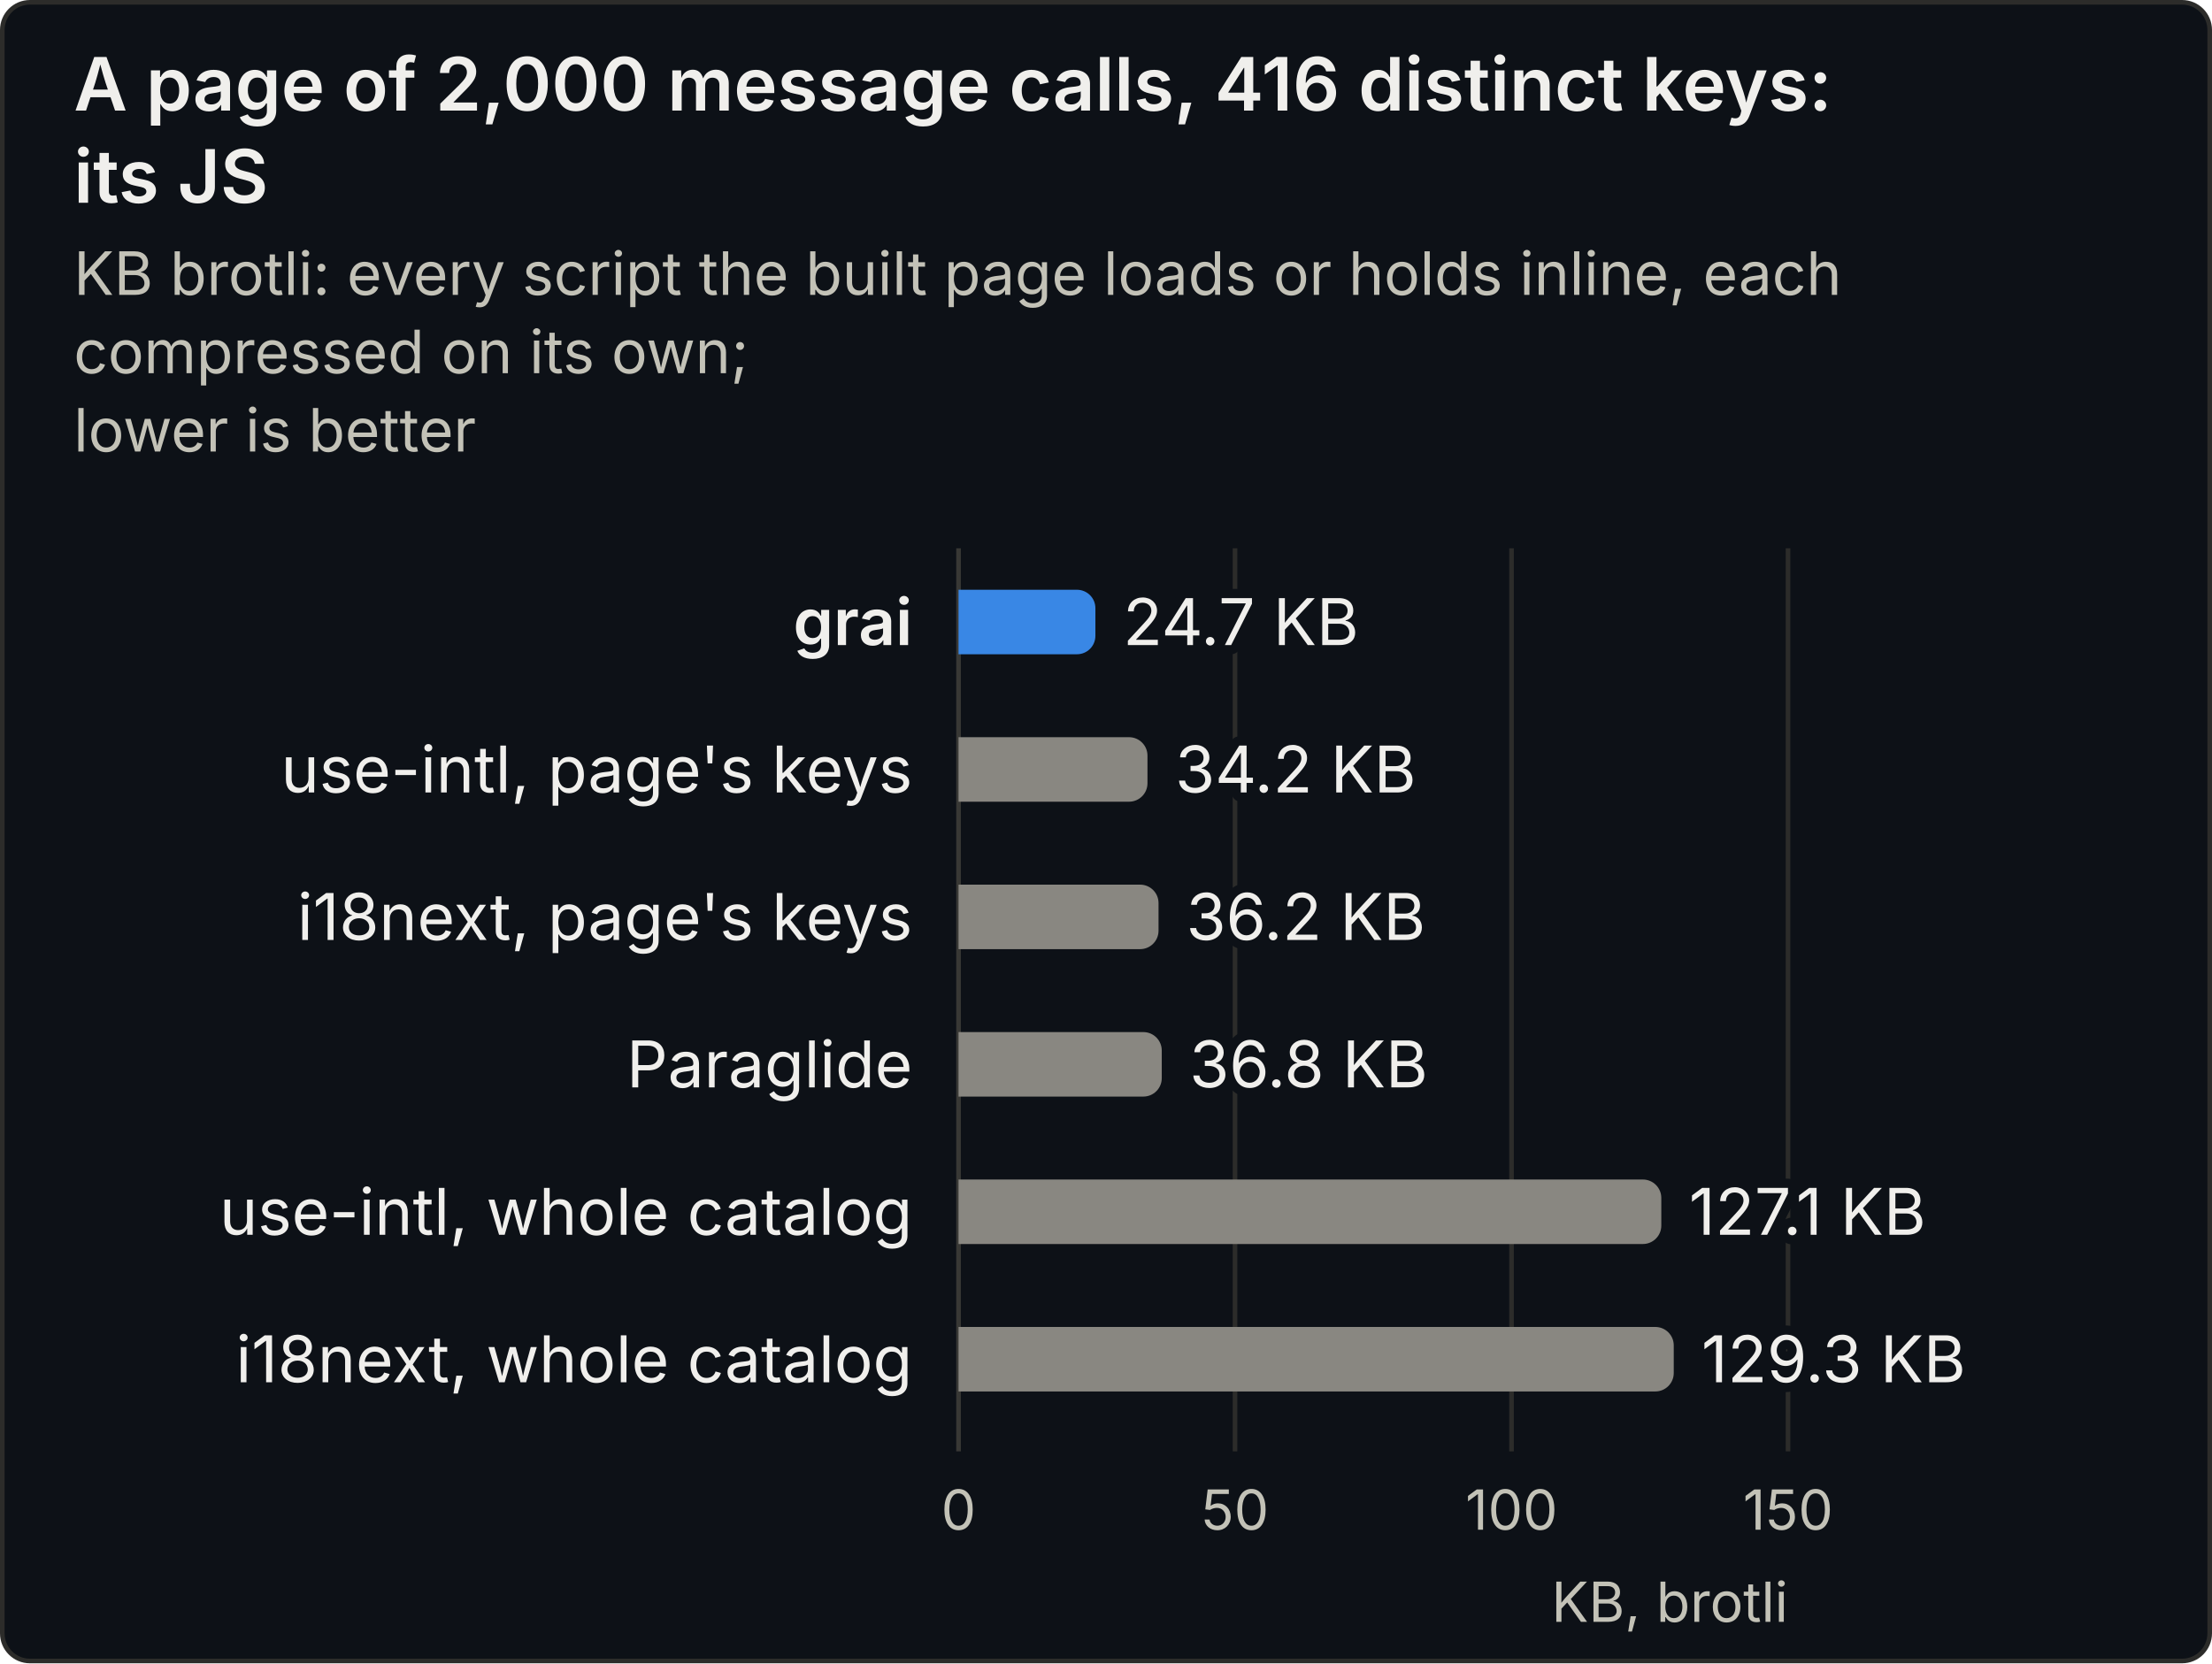
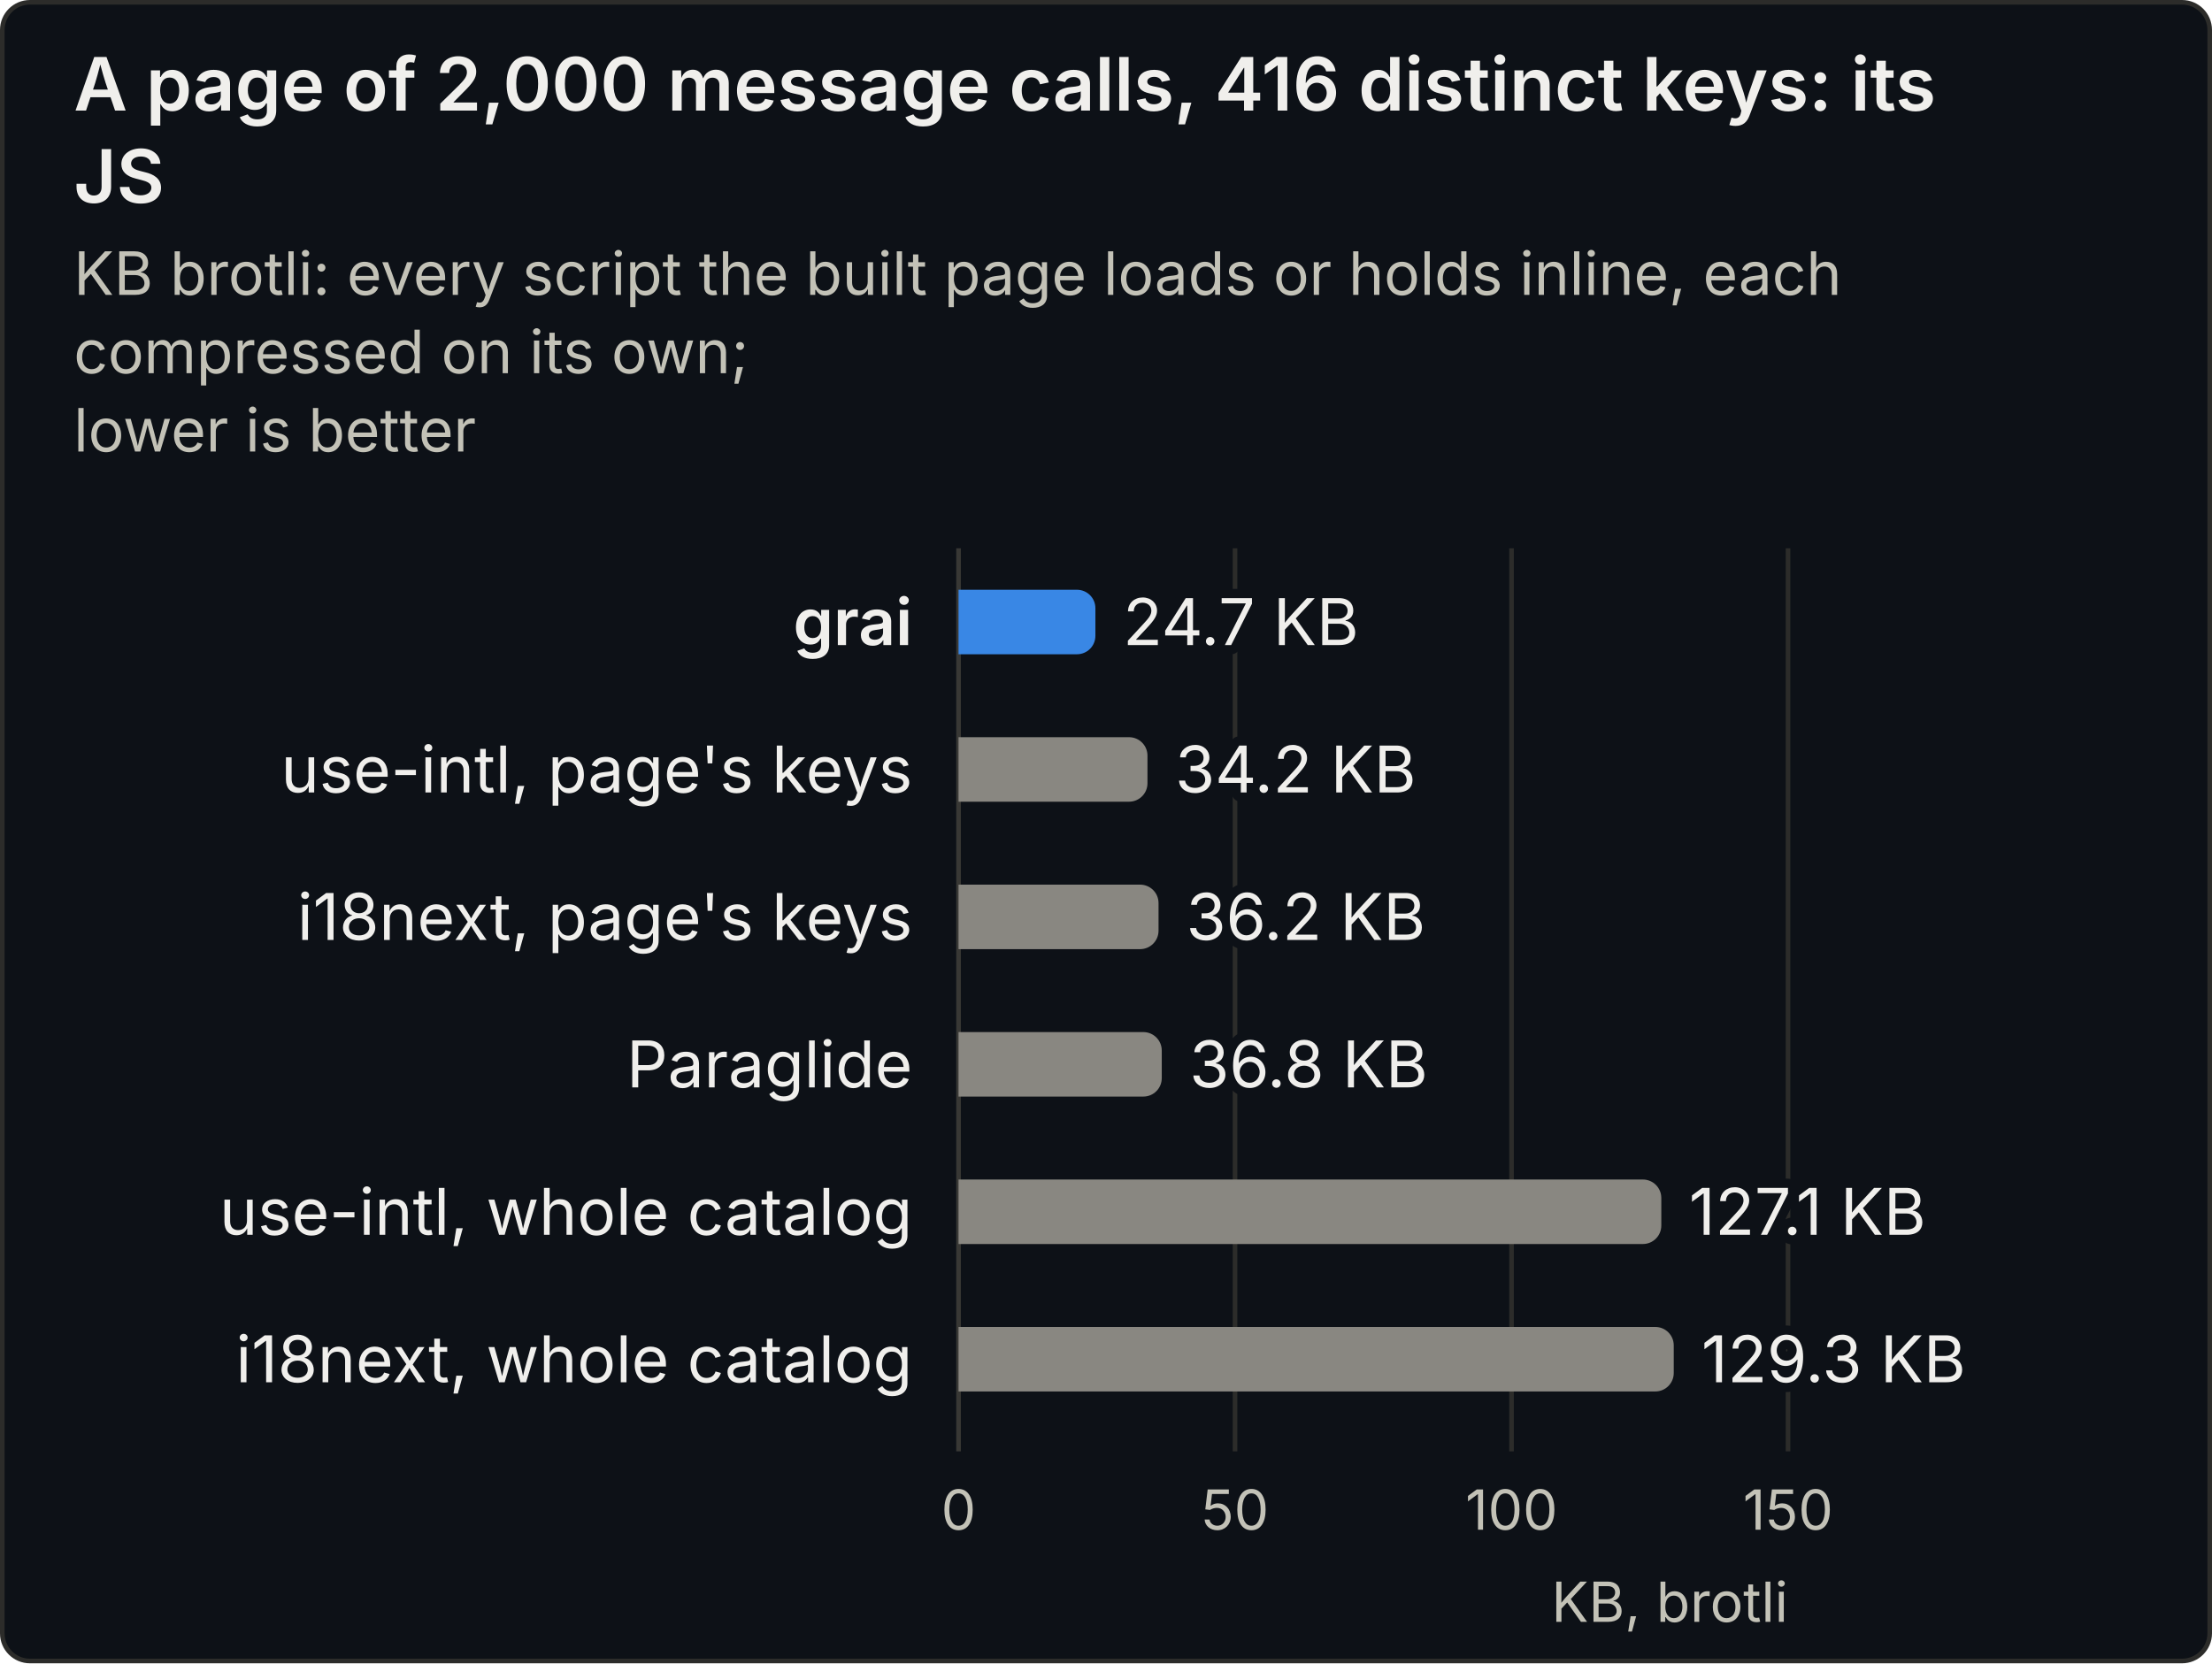
<svg xmlns="http://www.w3.org/2000/svg" viewBox="0 0 480 361" width="480" height="361" font-family="system-ui, -apple-system, 'Segoe UI', sans-serif">
  <rect x="0.5" y="0.5" width="479" height="360" rx="6" fill="#0d1117" stroke="#2c2c2a" />
-   <text x="16" y="24" font-size="16" font-weight="600" fill="#f0efec">A page of 2,000 message calls, 416 distinct keys:</text>
-   <text x="16" y="44" font-size="16" font-weight="600" fill="#f0efec">its JS</text>
+   <text x="16" y="24" font-size="16" font-weight="600" fill="#f0efec">A page of 2,000 message calls, 416 distinct keys: its</text>
+   <text x="16" y="44" font-size="16" font-weight="600" fill="#f0efec">JS</text>
  <text x="16" y="64" font-size="13" fill="#c3c2b7">KB brotli: every script the built page loads or holds inline, each</text>
  <text x="16" y="81" font-size="13" fill="#c3c2b7">compressed on its own;</text>
  <text x="16" y="98" font-size="13" fill="#c3c2b7">lower is better</text>
  <line x1="208" y1="119" x2="208" y2="315" stroke="#383835" stroke-width="1" />
  <text x="208" y="332" font-size="12" text-anchor="middle" fill="#c3c2b7" style="font-variant-numeric: tabular-nums">0</text>
  <line x1="268" y1="119" x2="268" y2="315" stroke="#2c2c2a" stroke-width="1" />
  <text x="268" y="332" font-size="12" text-anchor="middle" fill="#c3c2b7" style="font-variant-numeric: tabular-nums">50</text>
  <line x1="328" y1="119" x2="328" y2="315" stroke="#2c2c2a" stroke-width="1" />
  <text x="328" y="332" font-size="12" text-anchor="middle" fill="#c3c2b7" style="font-variant-numeric: tabular-nums">100</text>
  <line x1="388" y1="119" x2="388" y2="315" stroke="#2c2c2a" stroke-width="1" />
  <text x="388" y="332" font-size="12" text-anchor="middle" fill="#c3c2b7" style="font-variant-numeric: tabular-nums">150</text>
  <text x="198" y="140" font-size="14" text-anchor="end" font-weight="600" fill="#f0efec">grai</text>
  <path d="M208,128H233.7A4,4 0 0 1 237.7,132V138A4,4 0 0 1 233.7,142H208Z" fill="#3987e5" />
  <text x="243.7" y="140" font-size="14" fill="#f0efec" stroke="#0d1117" stroke-width="4" stroke-linejoin="round" paint-order="stroke" style="font-variant-numeric: tabular-nums">24.7 KB</text>
  <text x="198" y="172" font-size="14" text-anchor="end" fill="#f0efec">use-intl, page's keys</text>
  <path d="M208,160H245A4,4 0 0 1 249,164V170A4,4 0 0 1 245,174H208Z" fill="#898781" />
  <text x="255" y="172" font-size="14" fill="#f0efec" stroke="#0d1117" stroke-width="4" stroke-linejoin="round" paint-order="stroke" style="font-variant-numeric: tabular-nums">34.2 KB</text>
  <text x="198" y="204" font-size="14" text-anchor="end" fill="#f0efec">i18next, page's keys</text>
  <path d="M208,192H247.4A4,4 0 0 1 251.4,196V202A4,4 0 0 1 247.4,206H208Z" fill="#898781" />
  <text x="257.4" y="204" font-size="14" fill="#f0efec" stroke="#0d1117" stroke-width="4" stroke-linejoin="round" paint-order="stroke" style="font-variant-numeric: tabular-nums">36.2 KB</text>
  <text x="198" y="236" font-size="14" text-anchor="end" fill="#f0efec">Paraglide</text>
  <path d="M208,224H248.1A4,4 0 0 1 252.1,228V234A4,4 0 0 1 248.1,238H208Z" fill="#898781" />
  <text x="258.1" y="236" font-size="14" fill="#f0efec" stroke="#0d1117" stroke-width="4" stroke-linejoin="round" paint-order="stroke" style="font-variant-numeric: tabular-nums">36.8 KB</text>
  <text x="198" y="268" font-size="14" text-anchor="end" fill="#f0efec">use-intl, whole catalog</text>
  <path d="M208,256H356.5A4,4 0 0 1 360.5,260V266A4,4 0 0 1 356.5,270H208Z" fill="#898781" />
  <text x="366.5" y="268" font-size="14" fill="#f0efec" stroke="#0d1117" stroke-width="4" stroke-linejoin="round" paint-order="stroke" style="font-variant-numeric: tabular-nums">127.1 KB</text>
  <text x="198" y="300" font-size="14" text-anchor="end" fill="#f0efec">i18next, whole catalog</text>
  <path d="M208,288H359.2A4,4 0 0 1 363.2,292V298A4,4 0 0 1 359.2,302H208Z" fill="#898781" />
  <text x="369.2" y="300" font-size="14" fill="#f0efec" stroke="#0d1117" stroke-width="4" stroke-linejoin="round" paint-order="stroke" style="font-variant-numeric: tabular-nums">129.3 KB</text>
  <text x="388" y="352" font-size="12" text-anchor="end" fill="#c3c2b7">KB, brotli</text>
</svg>
